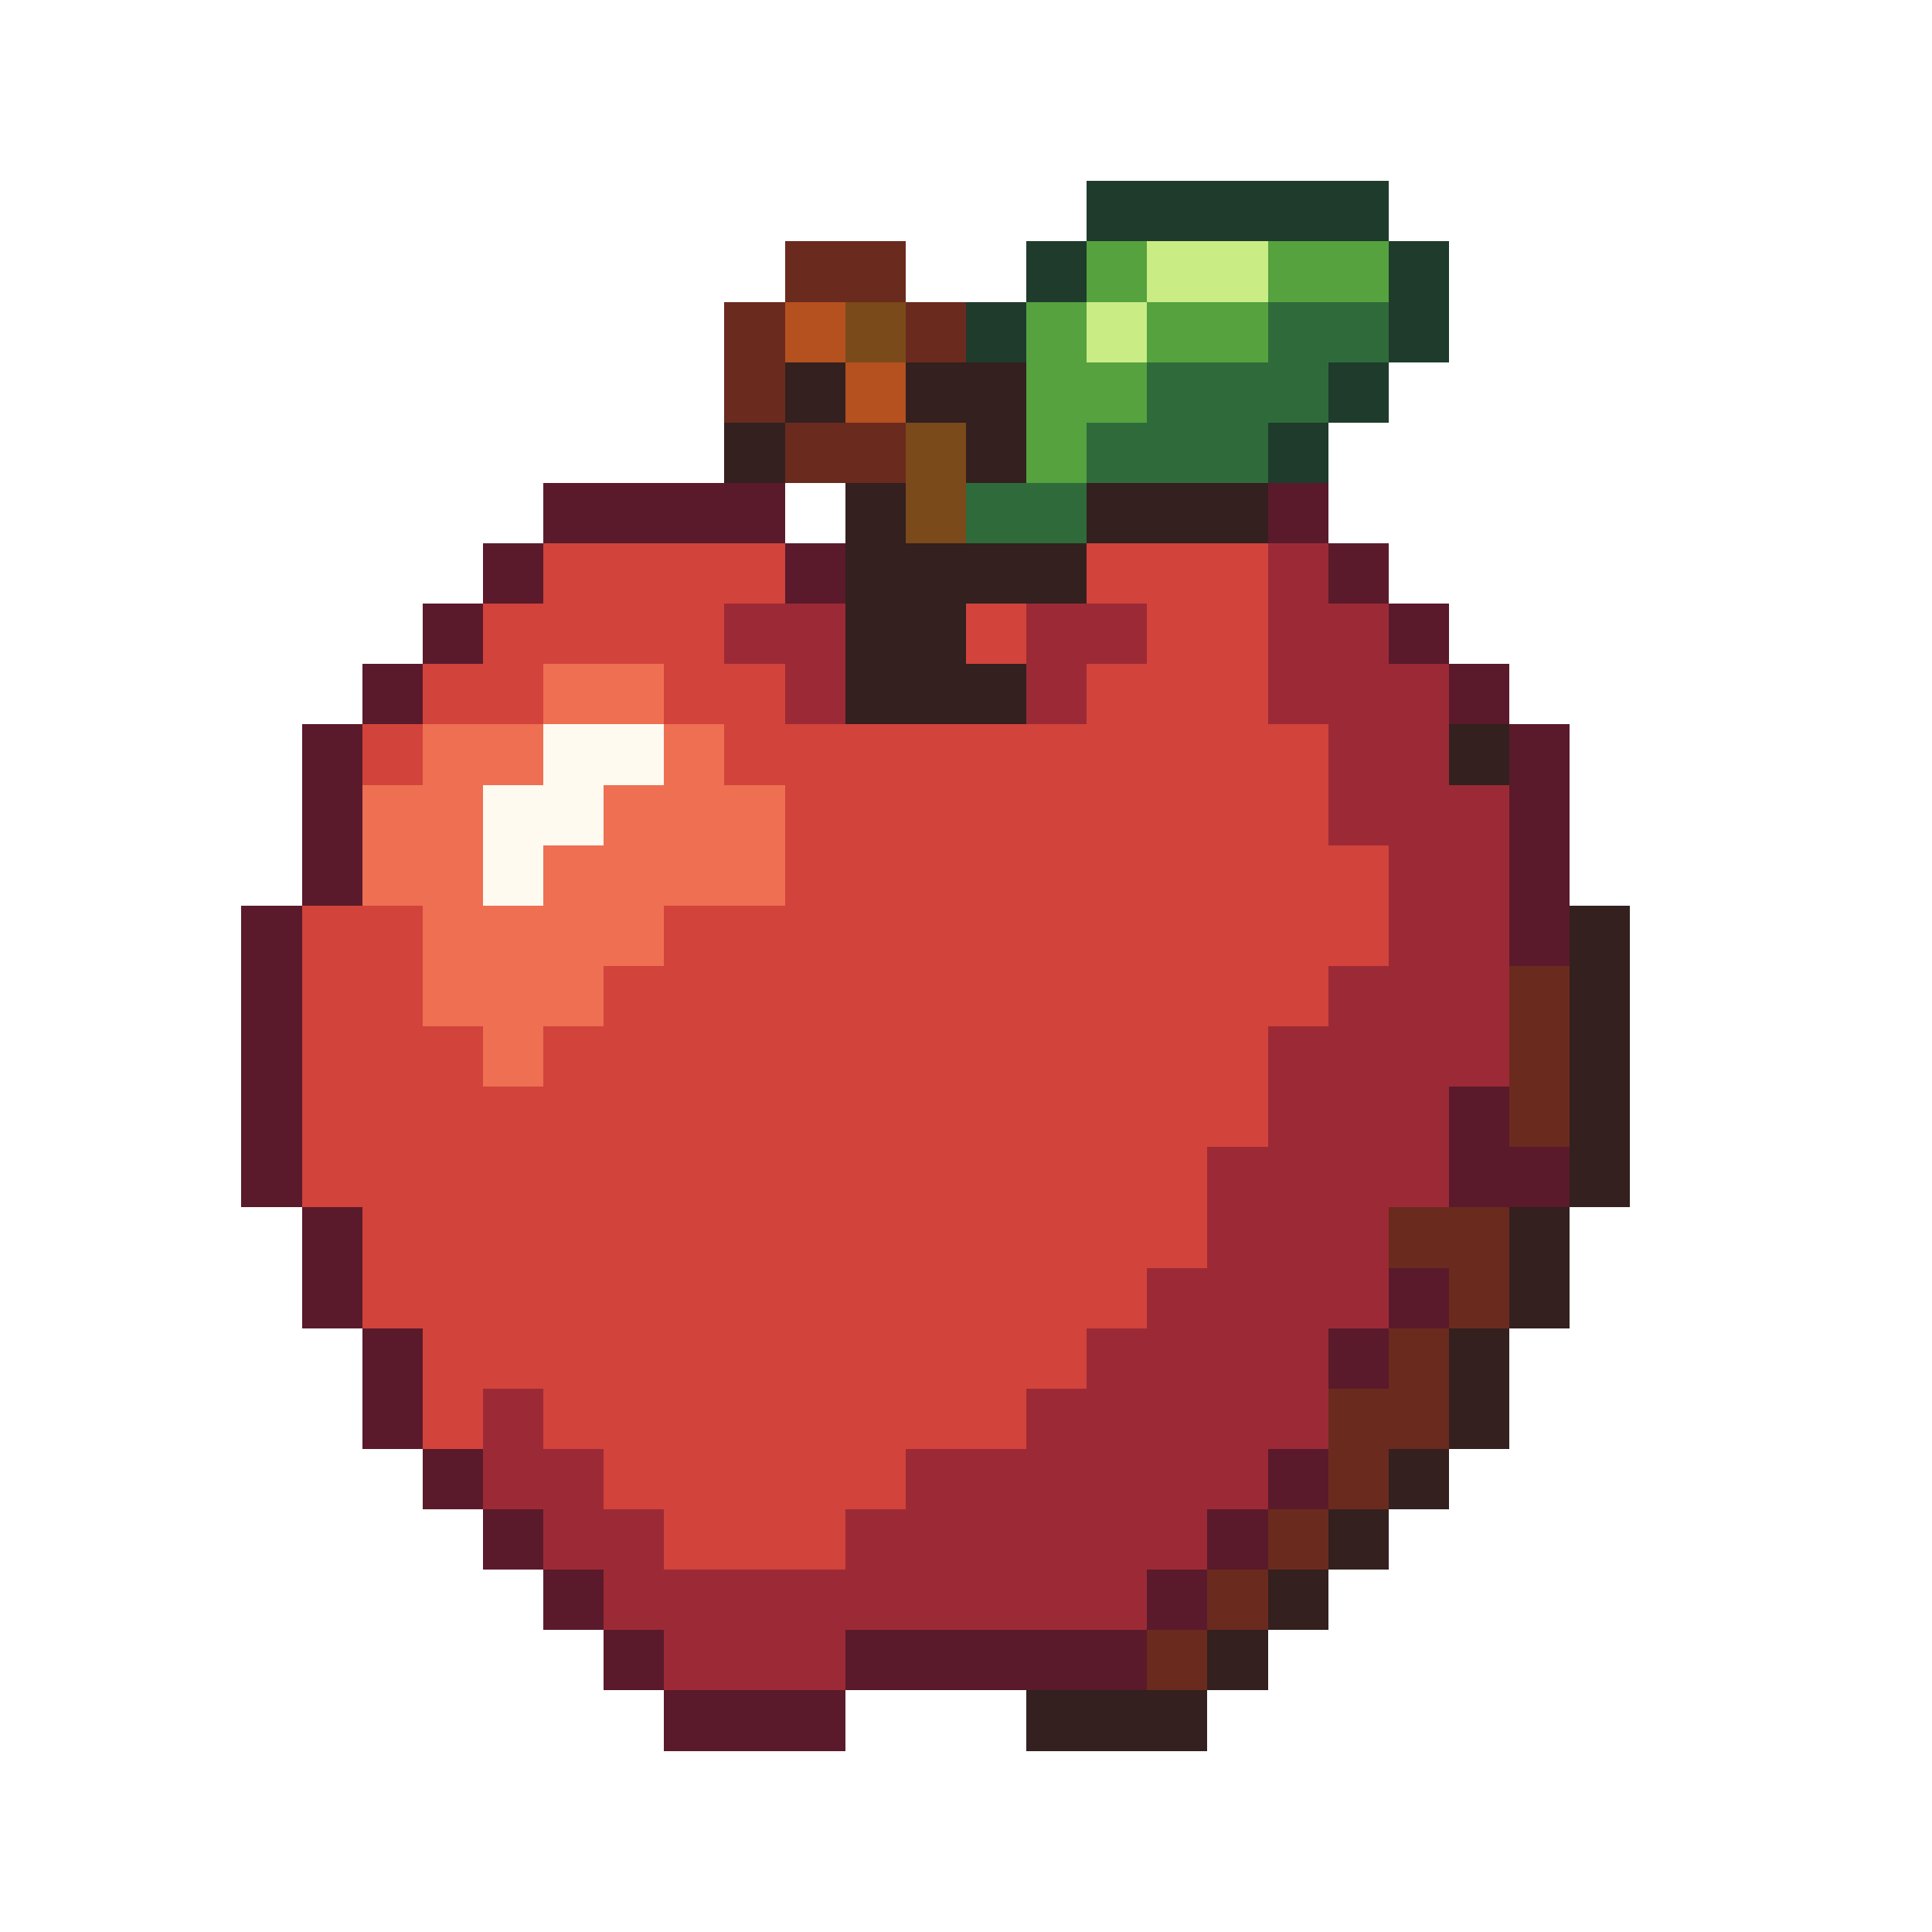
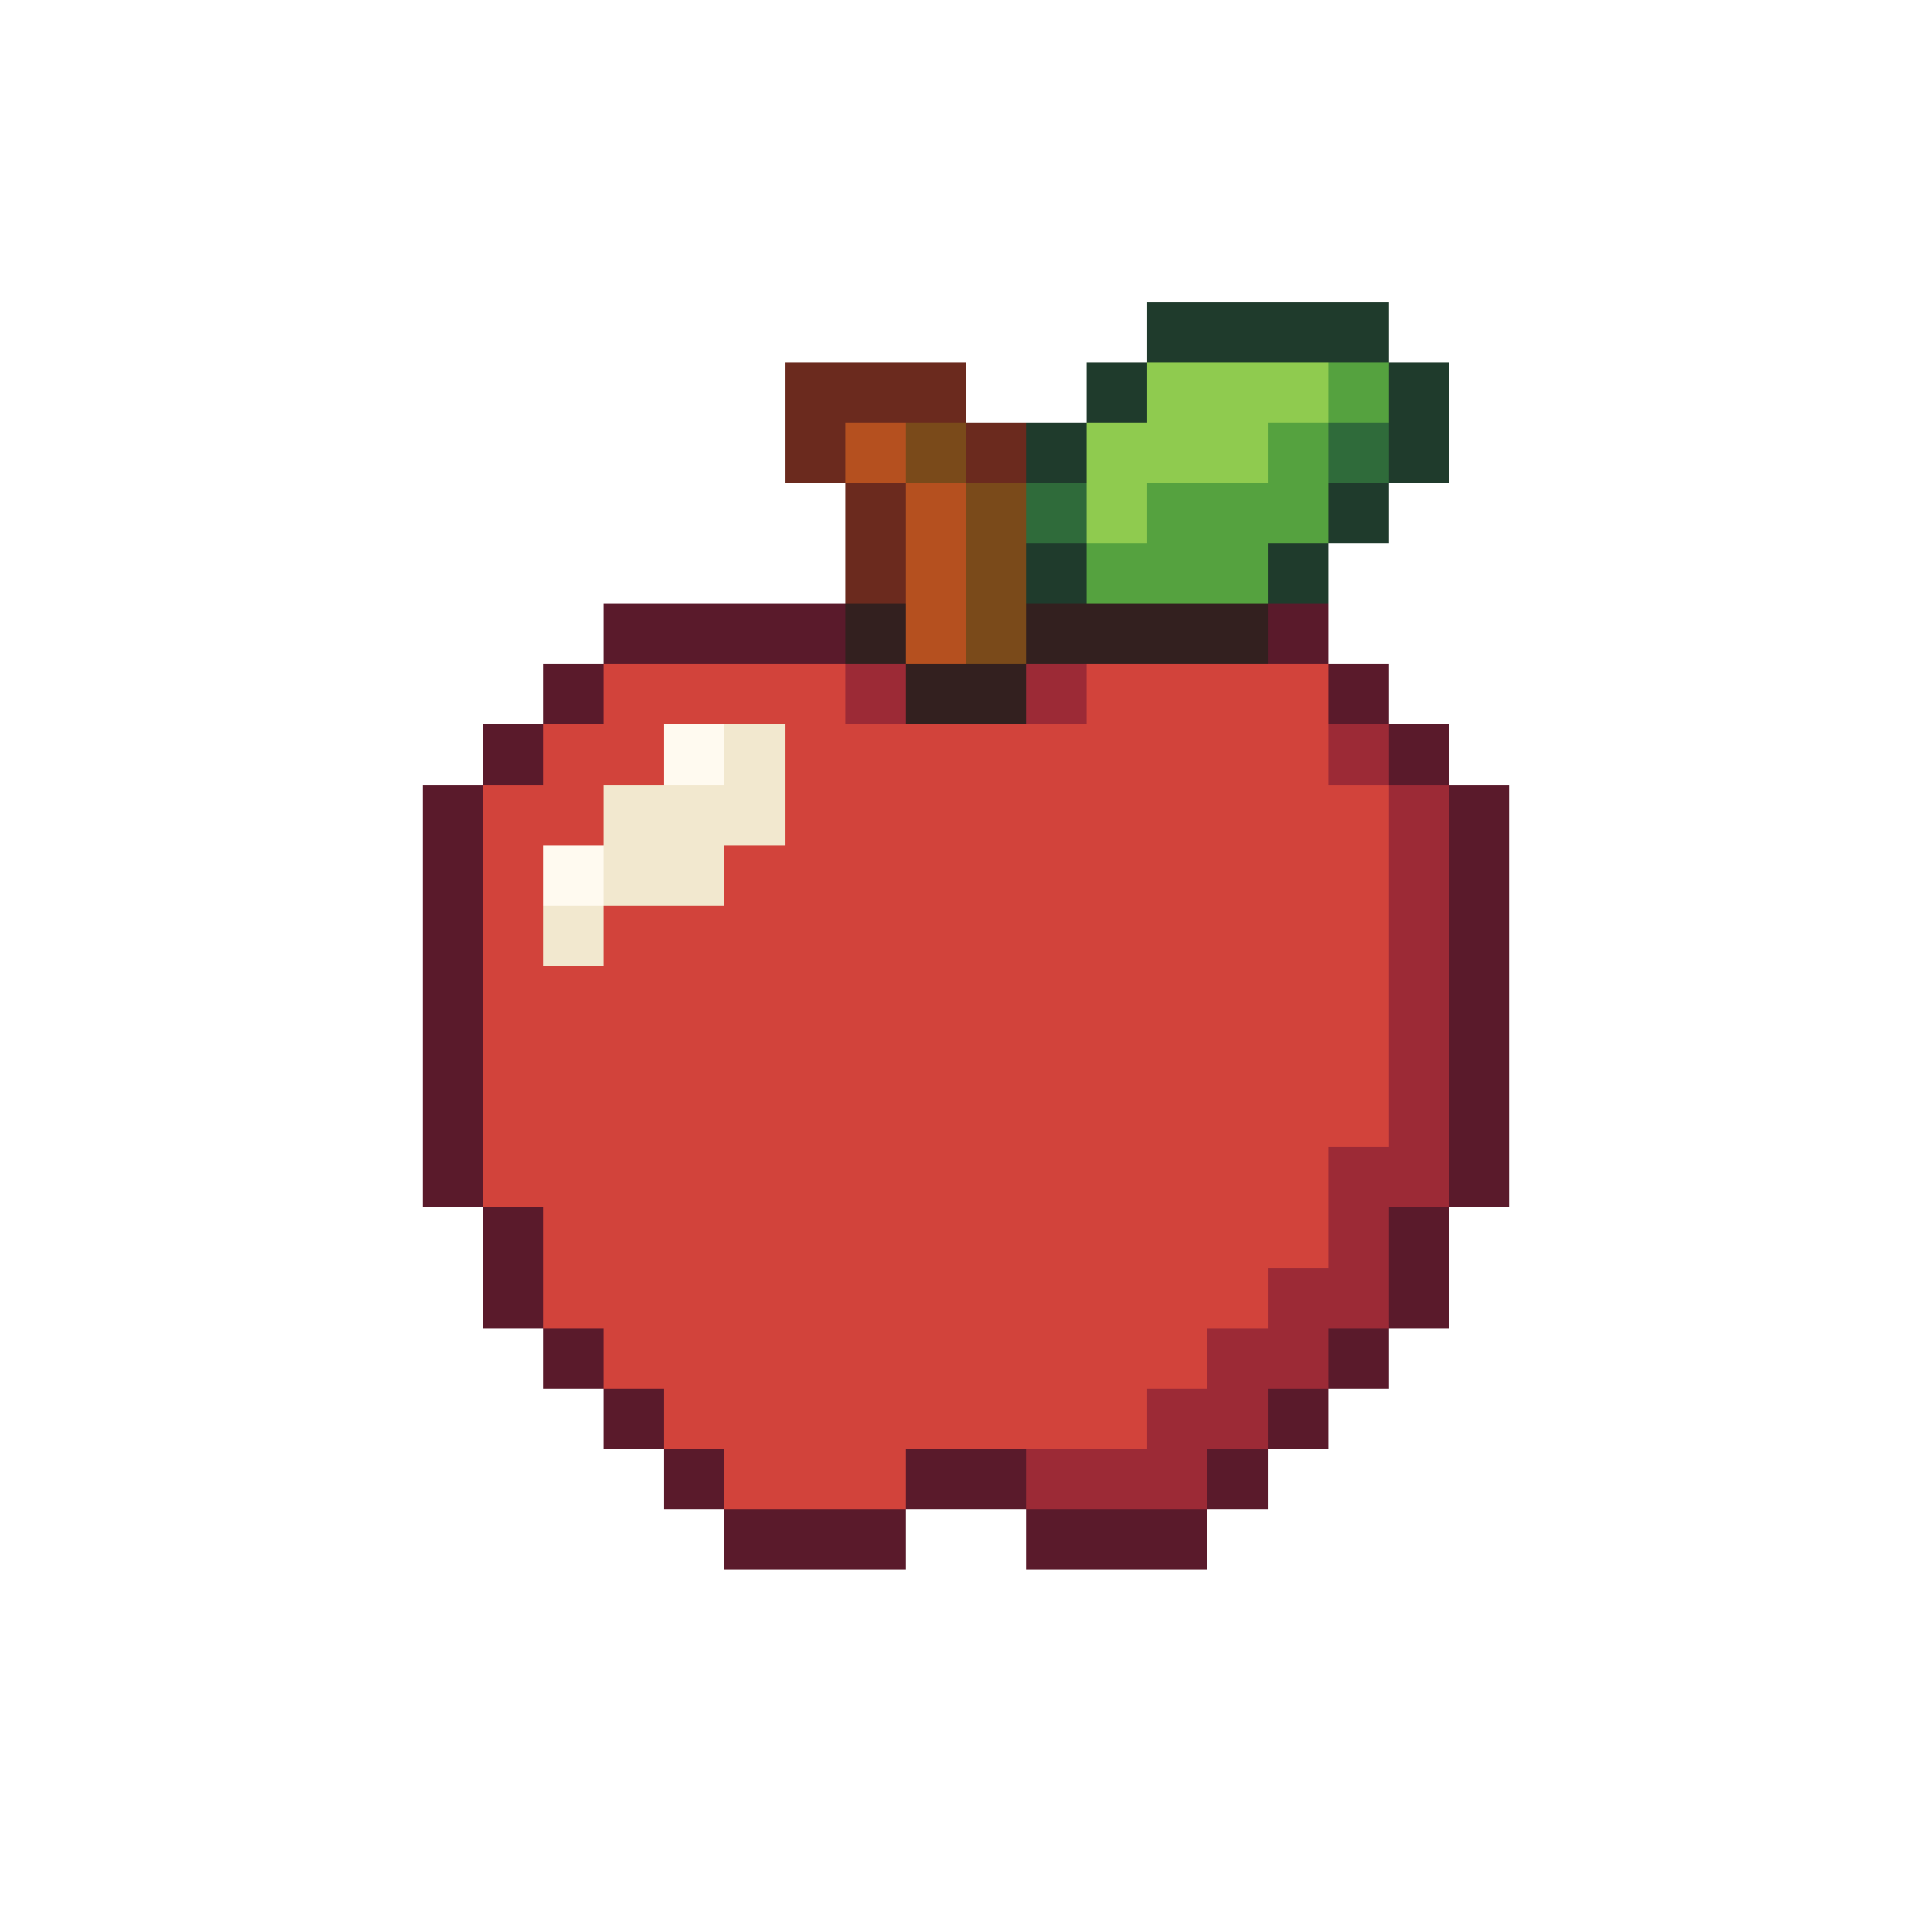
<svg xmlns="http://www.w3.org/2000/svg" width="32" height="32" viewBox="0 0 32 32" shape-rendering="crispEdges">
-   <rect x="18" y="3" width="5" height="1" fill="#1f3b2c" />
-   <rect x="13" y="4" width="2" height="1" fill="#6b2a1e" />
-   <rect x="17" y="4" width="1" height="1" fill="#1f3b2c" />
-   <rect x="18" y="4" width="1" height="1" fill="#55a23f" />
-   <rect x="19" y="4" width="2" height="1" fill="#c9ec85" />
-   <rect x="21" y="4" width="2" height="1" fill="#55a23f" />
-   <rect x="23" y="4" width="1" height="1" fill="#1f3b2c" />
-   <rect x="12" y="5" width="1" height="1" fill="#6b2a1e" />
-   <rect x="13" y="5" width="1" height="1" fill="#b5501f" />
-   <rect x="14" y="5" width="1" height="1" fill="#7a4a1a" />
-   <rect x="15" y="5" width="1" height="1" fill="#6b2a1e" />
-   <rect x="16" y="5" width="1" height="1" fill="#1f3b2c" />
-   <rect x="17" y="5" width="1" height="1" fill="#55a23f" />
-   <rect x="18" y="5" width="1" height="1" fill="#c9ec85" />
-   <rect x="19" y="5" width="2" height="1" fill="#55a23f" />
-   <rect x="21" y="5" width="2" height="1" fill="#2f6b3a" />
-   <rect x="23" y="5" width="1" height="1" fill="#1f3b2c" />
-   <rect x="12" y="6" width="1" height="1" fill="#6b2a1e" />
-   <rect x="13" y="6" width="1" height="1" fill="#33201f" />
-   <rect x="14" y="6" width="1" height="1" fill="#b5501f" />
-   <rect x="15" y="6" width="2" height="1" fill="#33201f" />
-   <rect x="17" y="6" width="2" height="1" fill="#55a23f" />
-   <rect x="19" y="6" width="3" height="1" fill="#2f6b3a" />
-   <rect x="22" y="6" width="1" height="1" fill="#1f3b2c" />
-   <rect x="12" y="7" width="1" height="1" fill="#33201f" />
-   <rect x="13" y="7" width="2" height="1" fill="#6b2a1e" />
+   <rect x="19" y="5" width="4" height="1" fill="#1f3b2c" />
+   <rect x="13" y="6" width="3" height="1" fill="#6b2a1e" />
+   <rect x="18" y="6" width="1" height="1" fill="#1f3b2c" />
+   <rect x="19" y="6" width="3" height="1" fill="#8fcb4f" />
+   <rect x="22" y="6" width="1" height="1" fill="#55a23f" />
+   <rect x="23" y="6" width="1" height="1" fill="#1f3b2c" />
+   <rect x="13" y="7" width="1" height="1" fill="#6b2a1e" />
+   <rect x="14" y="7" width="1" height="1" fill="#b5501f" />
  <rect x="15" y="7" width="1" height="1" fill="#7a4a1a" />
-   <rect x="16" y="7" width="1" height="1" fill="#33201f" />
-   <rect x="17" y="7" width="1" height="1" fill="#55a23f" />
-   <rect x="18" y="7" width="3" height="1" fill="#2f6b3a" />
-   <rect x="21" y="7" width="1" height="1" fill="#1f3b2c" />
-   <rect x="9" y="8" width="4" height="1" fill="#5a1a2b" />
-   <rect x="14" y="8" width="1" height="1" fill="#33201f" />
-   <rect x="15" y="8" width="1" height="1" fill="#7a4a1a" />
-   <rect x="16" y="8" width="2" height="1" fill="#2f6b3a" />
-   <rect x="18" y="8" width="3" height="1" fill="#33201f" />
-   <rect x="21" y="8" width="1" height="1" fill="#5a1a2b" />
-   <rect x="8" y="9" width="1" height="1" fill="#5a1a2b" />
-   <rect x="9" y="9" width="4" height="1" fill="#d2433b" />
-   <rect x="13" y="9" width="1" height="1" fill="#5a1a2b" />
-   <rect x="14" y="9" width="4" height="1" fill="#33201f" />
-   <rect x="18" y="9" width="3" height="1" fill="#d2433b" />
-   <rect x="21" y="9" width="1" height="1" fill="#9c2a36" />
-   <rect x="22" y="9" width="1" height="1" fill="#5a1a2b" />
-   <rect x="7" y="10" width="1" height="1" fill="#5a1a2b" />
-   <rect x="8" y="10" width="4" height="1" fill="#d2433b" />
-   <rect x="12" y="10" width="2" height="1" fill="#9c2a36" />
-   <rect x="14" y="10" width="2" height="1" fill="#33201f" />
-   <rect x="16" y="10" width="1" height="1" fill="#d2433b" />
-   <rect x="17" y="10" width="2" height="1" fill="#9c2a36" />
-   <rect x="19" y="10" width="2" height="1" fill="#d2433b" />
-   <rect x="21" y="10" width="2" height="1" fill="#9c2a36" />
-   <rect x="23" y="10" width="1" height="1" fill="#5a1a2b" />
-   <rect x="6" y="11" width="1" height="1" fill="#5a1a2b" />
-   <rect x="7" y="11" width="2" height="1" fill="#d2433b" />
-   <rect x="9" y="11" width="2" height="1" fill="#ee6f52" />
-   <rect x="11" y="11" width="2" height="1" fill="#d2433b" />
-   <rect x="13" y="11" width="1" height="1" fill="#9c2a36" />
-   <rect x="14" y="11" width="3" height="1" fill="#33201f" />
+   <rect x="16" y="7" width="1" height="1" fill="#6b2a1e" />
+   <rect x="17" y="7" width="1" height="1" fill="#1f3b2c" />
+   <rect x="18" y="7" width="3" height="1" fill="#8fcb4f" />
+   <rect x="21" y="7" width="1" height="1" fill="#55a23f" />
+   <rect x="22" y="7" width="1" height="1" fill="#2f6b3a" />
+   <rect x="23" y="7" width="1" height="1" fill="#1f3b2c" />
+   <rect x="14" y="8" width="1" height="1" fill="#6b2a1e" />
+   <rect x="15" y="8" width="1" height="1" fill="#b5501f" />
+   <rect x="16" y="8" width="1" height="1" fill="#7a4a1a" />
+   <rect x="17" y="8" width="1" height="1" fill="#2f6b3a" />
+   <rect x="18" y="8" width="1" height="1" fill="#8fcb4f" />
+   <rect x="19" y="8" width="3" height="1" fill="#55a23f" />
+   <rect x="22" y="8" width="1" height="1" fill="#1f3b2c" />
+   <rect x="14" y="9" width="1" height="1" fill="#6b2a1e" />
+   <rect x="15" y="9" width="1" height="1" fill="#b5501f" />
+   <rect x="16" y="9" width="1" height="1" fill="#7a4a1a" />
+   <rect x="17" y="9" width="1" height="1" fill="#1f3b2c" />
+   <rect x="18" y="9" width="3" height="1" fill="#55a23f" />
+   <rect x="21" y="9" width="1" height="1" fill="#1f3b2c" />
+   <rect x="10" y="10" width="4" height="1" fill="#5a1a2b" />
+   <rect x="14" y="10" width="1" height="1" fill="#33201f" />
+   <rect x="15" y="10" width="1" height="1" fill="#b5501f" />
+   <rect x="16" y="10" width="1" height="1" fill="#7a4a1a" />
+   <rect x="17" y="10" width="4" height="1" fill="#33201f" />
+   <rect x="21" y="10" width="1" height="1" fill="#5a1a2b" />
+   <rect x="9" y="11" width="1" height="1" fill="#5a1a2b" />
+   <rect x="10" y="11" width="4" height="1" fill="#d2433b" />
+   <rect x="14" y="11" width="1" height="1" fill="#9c2a36" />
+   <rect x="15" y="11" width="2" height="1" fill="#33201f" />
  <rect x="17" y="11" width="1" height="1" fill="#9c2a36" />
-   <rect x="18" y="11" width="3" height="1" fill="#d2433b" />
-   <rect x="21" y="11" width="3" height="1" fill="#9c2a36" />
-   <rect x="24" y="11" width="1" height="1" fill="#5a1a2b" />
-   <rect x="5" y="12" width="1" height="1" fill="#5a1a2b" />
-   <rect x="6" y="12" width="1" height="1" fill="#d2433b" />
-   <rect x="7" y="12" width="2" height="1" fill="#ee6f52" />
-   <rect x="9" y="12" width="2" height="1" fill="#fffaf0" />
-   <rect x="11" y="12" width="1" height="1" fill="#ee6f52" />
-   <rect x="12" y="12" width="10" height="1" fill="#d2433b" />
-   <rect x="22" y="12" width="2" height="1" fill="#9c2a36" />
-   <rect x="24" y="12" width="1" height="1" fill="#33201f" />
-   <rect x="25" y="12" width="1" height="1" fill="#5a1a2b" />
-   <rect x="5" y="13" width="1" height="1" fill="#5a1a2b" />
-   <rect x="6" y="13" width="2" height="1" fill="#ee6f52" />
-   <rect x="8" y="13" width="2" height="1" fill="#fffaf0" />
-   <rect x="10" y="13" width="3" height="1" fill="#ee6f52" />
-   <rect x="13" y="13" width="9" height="1" fill="#d2433b" />
-   <rect x="22" y="13" width="3" height="1" fill="#9c2a36" />
-   <rect x="25" y="13" width="1" height="1" fill="#5a1a2b" />
-   <rect x="5" y="14" width="1" height="1" fill="#5a1a2b" />
-   <rect x="6" y="14" width="2" height="1" fill="#ee6f52" />
-   <rect x="8" y="14" width="1" height="1" fill="#fffaf0" />
-   <rect x="9" y="14" width="4" height="1" fill="#ee6f52" />
-   <rect x="13" y="14" width="10" height="1" fill="#d2433b" />
-   <rect x="23" y="14" width="2" height="1" fill="#9c2a36" />
-   <rect x="25" y="14" width="1" height="1" fill="#5a1a2b" />
-   <rect x="4" y="15" width="1" height="1" fill="#5a1a2b" />
-   <rect x="5" y="15" width="2" height="1" fill="#d2433b" />
-   <rect x="7" y="15" width="4" height="1" fill="#ee6f52" />
-   <rect x="11" y="15" width="12" height="1" fill="#d2433b" />
-   <rect x="23" y="15" width="2" height="1" fill="#9c2a36" />
-   <rect x="25" y="15" width="1" height="1" fill="#5a1a2b" />
-   <rect x="26" y="15" width="1" height="1" fill="#33201f" />
-   <rect x="4" y="16" width="1" height="1" fill="#5a1a2b" />
-   <rect x="5" y="16" width="2" height="1" fill="#d2433b" />
-   <rect x="7" y="16" width="3" height="1" fill="#ee6f52" />
-   <rect x="10" y="16" width="12" height="1" fill="#d2433b" />
-   <rect x="22" y="16" width="3" height="1" fill="#9c2a36" />
-   <rect x="25" y="16" width="1" height="1" fill="#6b2a1e" />
-   <rect x="26" y="16" width="1" height="1" fill="#33201f" />
-   <rect x="4" y="17" width="1" height="1" fill="#5a1a2b" />
-   <rect x="5" y="17" width="3" height="1" fill="#d2433b" />
-   <rect x="8" y="17" width="1" height="1" fill="#ee6f52" />
-   <rect x="9" y="17" width="12" height="1" fill="#d2433b" />
-   <rect x="21" y="17" width="4" height="1" fill="#9c2a36" />
-   <rect x="25" y="17" width="1" height="1" fill="#6b2a1e" />
-   <rect x="26" y="17" width="1" height="1" fill="#33201f" />
-   <rect x="4" y="18" width="1" height="1" fill="#5a1a2b" />
-   <rect x="5" y="18" width="16" height="1" fill="#d2433b" />
-   <rect x="21" y="18" width="3" height="1" fill="#9c2a36" />
+   <rect x="18" y="11" width="4" height="1" fill="#d2433b" />
+   <rect x="22" y="11" width="1" height="1" fill="#5a1a2b" />
+   <rect x="8" y="12" width="1" height="1" fill="#5a1a2b" />
+   <rect x="9" y="12" width="2" height="1" fill="#d2433b" />
+   <rect x="11" y="12" width="1" height="1" fill="#fffaf0" />
+   <rect x="12" y="12" width="1" height="1" fill="#f2e8cf" />
+   <rect x="13" y="12" width="9" height="1" fill="#d2433b" />
+   <rect x="22" y="12" width="1" height="1" fill="#9c2a36" />
+   <rect x="23" y="12" width="1" height="1" fill="#5a1a2b" />
+   <rect x="7" y="13" width="1" height="1" fill="#5a1a2b" />
+   <rect x="8" y="13" width="2" height="1" fill="#d2433b" />
+   <rect x="10" y="13" width="3" height="1" fill="#f2e8cf" />
+   <rect x="13" y="13" width="10" height="1" fill="#d2433b" />
+   <rect x="23" y="13" width="1" height="1" fill="#9c2a36" />
+   <rect x="24" y="13" width="1" height="1" fill="#5a1a2b" />
+   <rect x="7" y="14" width="1" height="1" fill="#5a1a2b" />
+   <rect x="8" y="14" width="1" height="1" fill="#d2433b" />
+   <rect x="9" y="14" width="1" height="1" fill="#fffaf0" />
+   <rect x="10" y="14" width="2" height="1" fill="#f2e8cf" />
+   <rect x="12" y="14" width="11" height="1" fill="#d2433b" />
+   <rect x="23" y="14" width="1" height="1" fill="#9c2a36" />
+   <rect x="24" y="14" width="1" height="1" fill="#5a1a2b" />
+   <rect x="7" y="15" width="1" height="1" fill="#5a1a2b" />
+   <rect x="8" y="15" width="1" height="1" fill="#d2433b" />
+   <rect x="9" y="15" width="1" height="1" fill="#f2e8cf" />
+   <rect x="10" y="15" width="13" height="1" fill="#d2433b" />
+   <rect x="23" y="15" width="1" height="1" fill="#9c2a36" />
+   <rect x="24" y="15" width="1" height="1" fill="#5a1a2b" />
+   <rect x="7" y="16" width="1" height="1" fill="#5a1a2b" />
+   <rect x="8" y="16" width="15" height="1" fill="#d2433b" />
+   <rect x="23" y="16" width="1" height="1" fill="#9c2a36" />
+   <rect x="24" y="16" width="1" height="1" fill="#5a1a2b" />
+   <rect x="7" y="17" width="1" height="1" fill="#5a1a2b" />
+   <rect x="8" y="17" width="15" height="1" fill="#d2433b" />
+   <rect x="23" y="17" width="1" height="1" fill="#9c2a36" />
+   <rect x="24" y="17" width="1" height="1" fill="#5a1a2b" />
+   <rect x="7" y="18" width="1" height="1" fill="#5a1a2b" />
+   <rect x="8" y="18" width="15" height="1" fill="#d2433b" />
+   <rect x="23" y="18" width="1" height="1" fill="#9c2a36" />
  <rect x="24" y="18" width="1" height="1" fill="#5a1a2b" />
-   <rect x="25" y="18" width="1" height="1" fill="#6b2a1e" />
-   <rect x="26" y="18" width="1" height="1" fill="#33201f" />
-   <rect x="4" y="19" width="1" height="1" fill="#5a1a2b" />
-   <rect x="5" y="19" width="15" height="1" fill="#d2433b" />
-   <rect x="20" y="19" width="4" height="1" fill="#9c2a36" />
-   <rect x="24" y="19" width="2" height="1" fill="#5a1a2b" />
-   <rect x="26" y="19" width="1" height="1" fill="#33201f" />
-   <rect x="5" y="20" width="1" height="1" fill="#5a1a2b" />
-   <rect x="6" y="20" width="14" height="1" fill="#d2433b" />
-   <rect x="20" y="20" width="3" height="1" fill="#9c2a36" />
-   <rect x="23" y="20" width="2" height="1" fill="#6b2a1e" />
-   <rect x="25" y="20" width="1" height="1" fill="#33201f" />
-   <rect x="5" y="21" width="1" height="1" fill="#5a1a2b" />
-   <rect x="6" y="21" width="13" height="1" fill="#d2433b" />
-   <rect x="19" y="21" width="4" height="1" fill="#9c2a36" />
+   <rect x="7" y="19" width="1" height="1" fill="#5a1a2b" />
+   <rect x="8" y="19" width="14" height="1" fill="#d2433b" />
+   <rect x="22" y="19" width="2" height="1" fill="#9c2a36" />
+   <rect x="24" y="19" width="1" height="1" fill="#5a1a2b" />
+   <rect x="8" y="20" width="1" height="1" fill="#5a1a2b" />
+   <rect x="9" y="20" width="13" height="1" fill="#d2433b" />
+   <rect x="22" y="20" width="1" height="1" fill="#9c2a36" />
+   <rect x="23" y="20" width="1" height="1" fill="#5a1a2b" />
+   <rect x="8" y="21" width="1" height="1" fill="#5a1a2b" />
+   <rect x="9" y="21" width="12" height="1" fill="#d2433b" />
+   <rect x="21" y="21" width="2" height="1" fill="#9c2a36" />
  <rect x="23" y="21" width="1" height="1" fill="#5a1a2b" />
-   <rect x="24" y="21" width="1" height="1" fill="#6b2a1e" />
-   <rect x="25" y="21" width="1" height="1" fill="#33201f" />
-   <rect x="6" y="22" width="1" height="1" fill="#5a1a2b" />
-   <rect x="7" y="22" width="11" height="1" fill="#d2433b" />
-   <rect x="18" y="22" width="4" height="1" fill="#9c2a36" />
+   <rect x="9" y="22" width="1" height="1" fill="#5a1a2b" />
+   <rect x="10" y="22" width="10" height="1" fill="#d2433b" />
+   <rect x="20" y="22" width="2" height="1" fill="#9c2a36" />
  <rect x="22" y="22" width="1" height="1" fill="#5a1a2b" />
-   <rect x="23" y="22" width="1" height="1" fill="#6b2a1e" />
-   <rect x="24" y="22" width="1" height="1" fill="#33201f" />
-   <rect x="6" y="23" width="1" height="1" fill="#5a1a2b" />
-   <rect x="7" y="23" width="1" height="1" fill="#d2433b" />
-   <rect x="8" y="23" width="1" height="1" fill="#9c2a36" />
-   <rect x="9" y="23" width="8" height="1" fill="#d2433b" />
-   <rect x="17" y="23" width="5" height="1" fill="#9c2a36" />
-   <rect x="22" y="23" width="2" height="1" fill="#6b2a1e" />
-   <rect x="24" y="23" width="1" height="1" fill="#33201f" />
-   <rect x="7" y="24" width="1" height="1" fill="#5a1a2b" />
-   <rect x="8" y="24" width="2" height="1" fill="#9c2a36" />
-   <rect x="10" y="24" width="5" height="1" fill="#d2433b" />
-   <rect x="15" y="24" width="6" height="1" fill="#9c2a36" />
-   <rect x="21" y="24" width="1" height="1" fill="#5a1a2b" />
-   <rect x="22" y="24" width="1" height="1" fill="#6b2a1e" />
-   <rect x="23" y="24" width="1" height="1" fill="#33201f" />
-   <rect x="8" y="25" width="1" height="1" fill="#5a1a2b" />
-   <rect x="9" y="25" width="2" height="1" fill="#9c2a36" />
-   <rect x="11" y="25" width="3" height="1" fill="#d2433b" />
-   <rect x="14" y="25" width="6" height="1" fill="#9c2a36" />
-   <rect x="20" y="25" width="1" height="1" fill="#5a1a2b" />
-   <rect x="21" y="25" width="1" height="1" fill="#6b2a1e" />
-   <rect x="22" y="25" width="1" height="1" fill="#33201f" />
-   <rect x="9" y="26" width="1" height="1" fill="#5a1a2b" />
-   <rect x="10" y="26" width="9" height="1" fill="#9c2a36" />
-   <rect x="19" y="26" width="1" height="1" fill="#5a1a2b" />
-   <rect x="20" y="26" width="1" height="1" fill="#6b2a1e" />
-   <rect x="21" y="26" width="1" height="1" fill="#33201f" />
-   <rect x="10" y="27" width="1" height="1" fill="#5a1a2b" />
-   <rect x="11" y="27" width="3" height="1" fill="#9c2a36" />
-   <rect x="14" y="27" width="5" height="1" fill="#5a1a2b" />
-   <rect x="19" y="27" width="1" height="1" fill="#6b2a1e" />
-   <rect x="20" y="27" width="1" height="1" fill="#33201f" />
-   <rect x="11" y="28" width="3" height="1" fill="#5a1a2b" />
-   <rect x="17" y="28" width="3" height="1" fill="#33201f" />
+   <rect x="10" y="23" width="1" height="1" fill="#5a1a2b" />
+   <rect x="11" y="23" width="8" height="1" fill="#d2433b" />
+   <rect x="19" y="23" width="2" height="1" fill="#9c2a36" />
+   <rect x="21" y="23" width="1" height="1" fill="#5a1a2b" />
+   <rect x="11" y="24" width="1" height="1" fill="#5a1a2b" />
+   <rect x="12" y="24" width="3" height="1" fill="#d2433b" />
+   <rect x="15" y="24" width="2" height="1" fill="#5a1a2b" />
+   <rect x="17" y="24" width="3" height="1" fill="#9c2a36" />
+   <rect x="20" y="24" width="1" height="1" fill="#5a1a2b" />
+   <rect x="12" y="25" width="3" height="1" fill="#5a1a2b" />
+   <rect x="17" y="25" width="3" height="1" fill="#5a1a2b" />
</svg>
